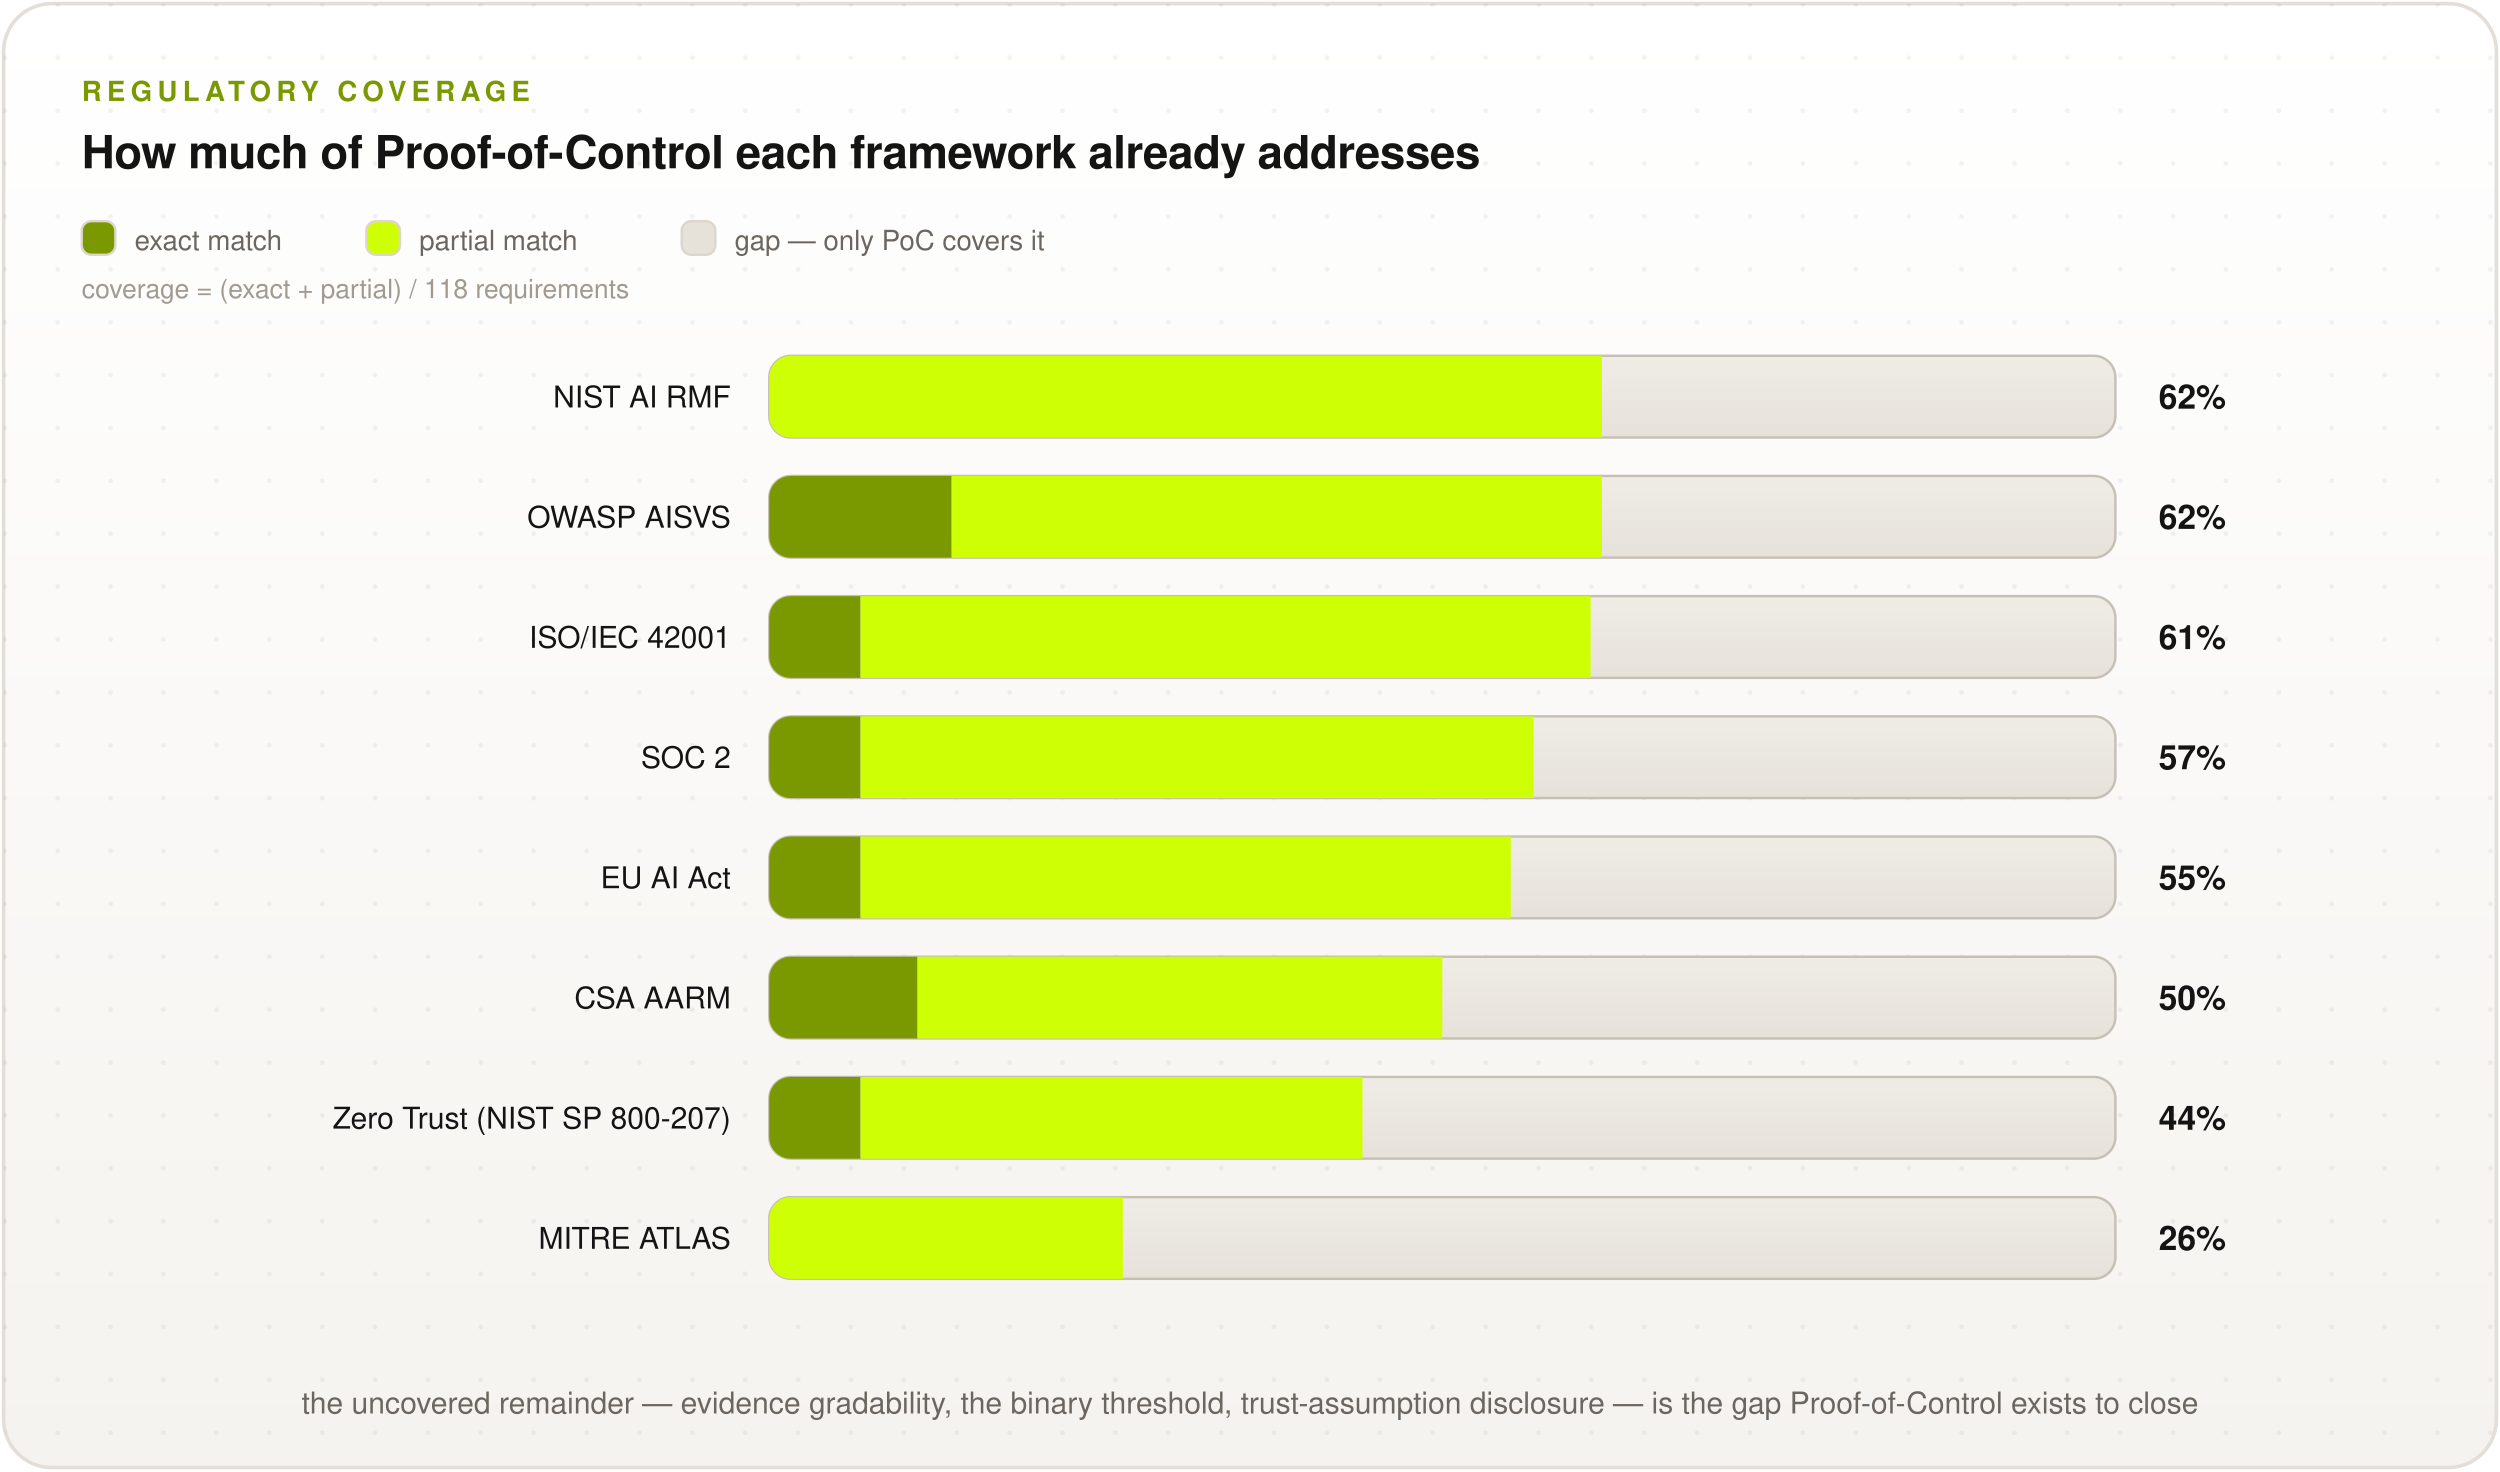
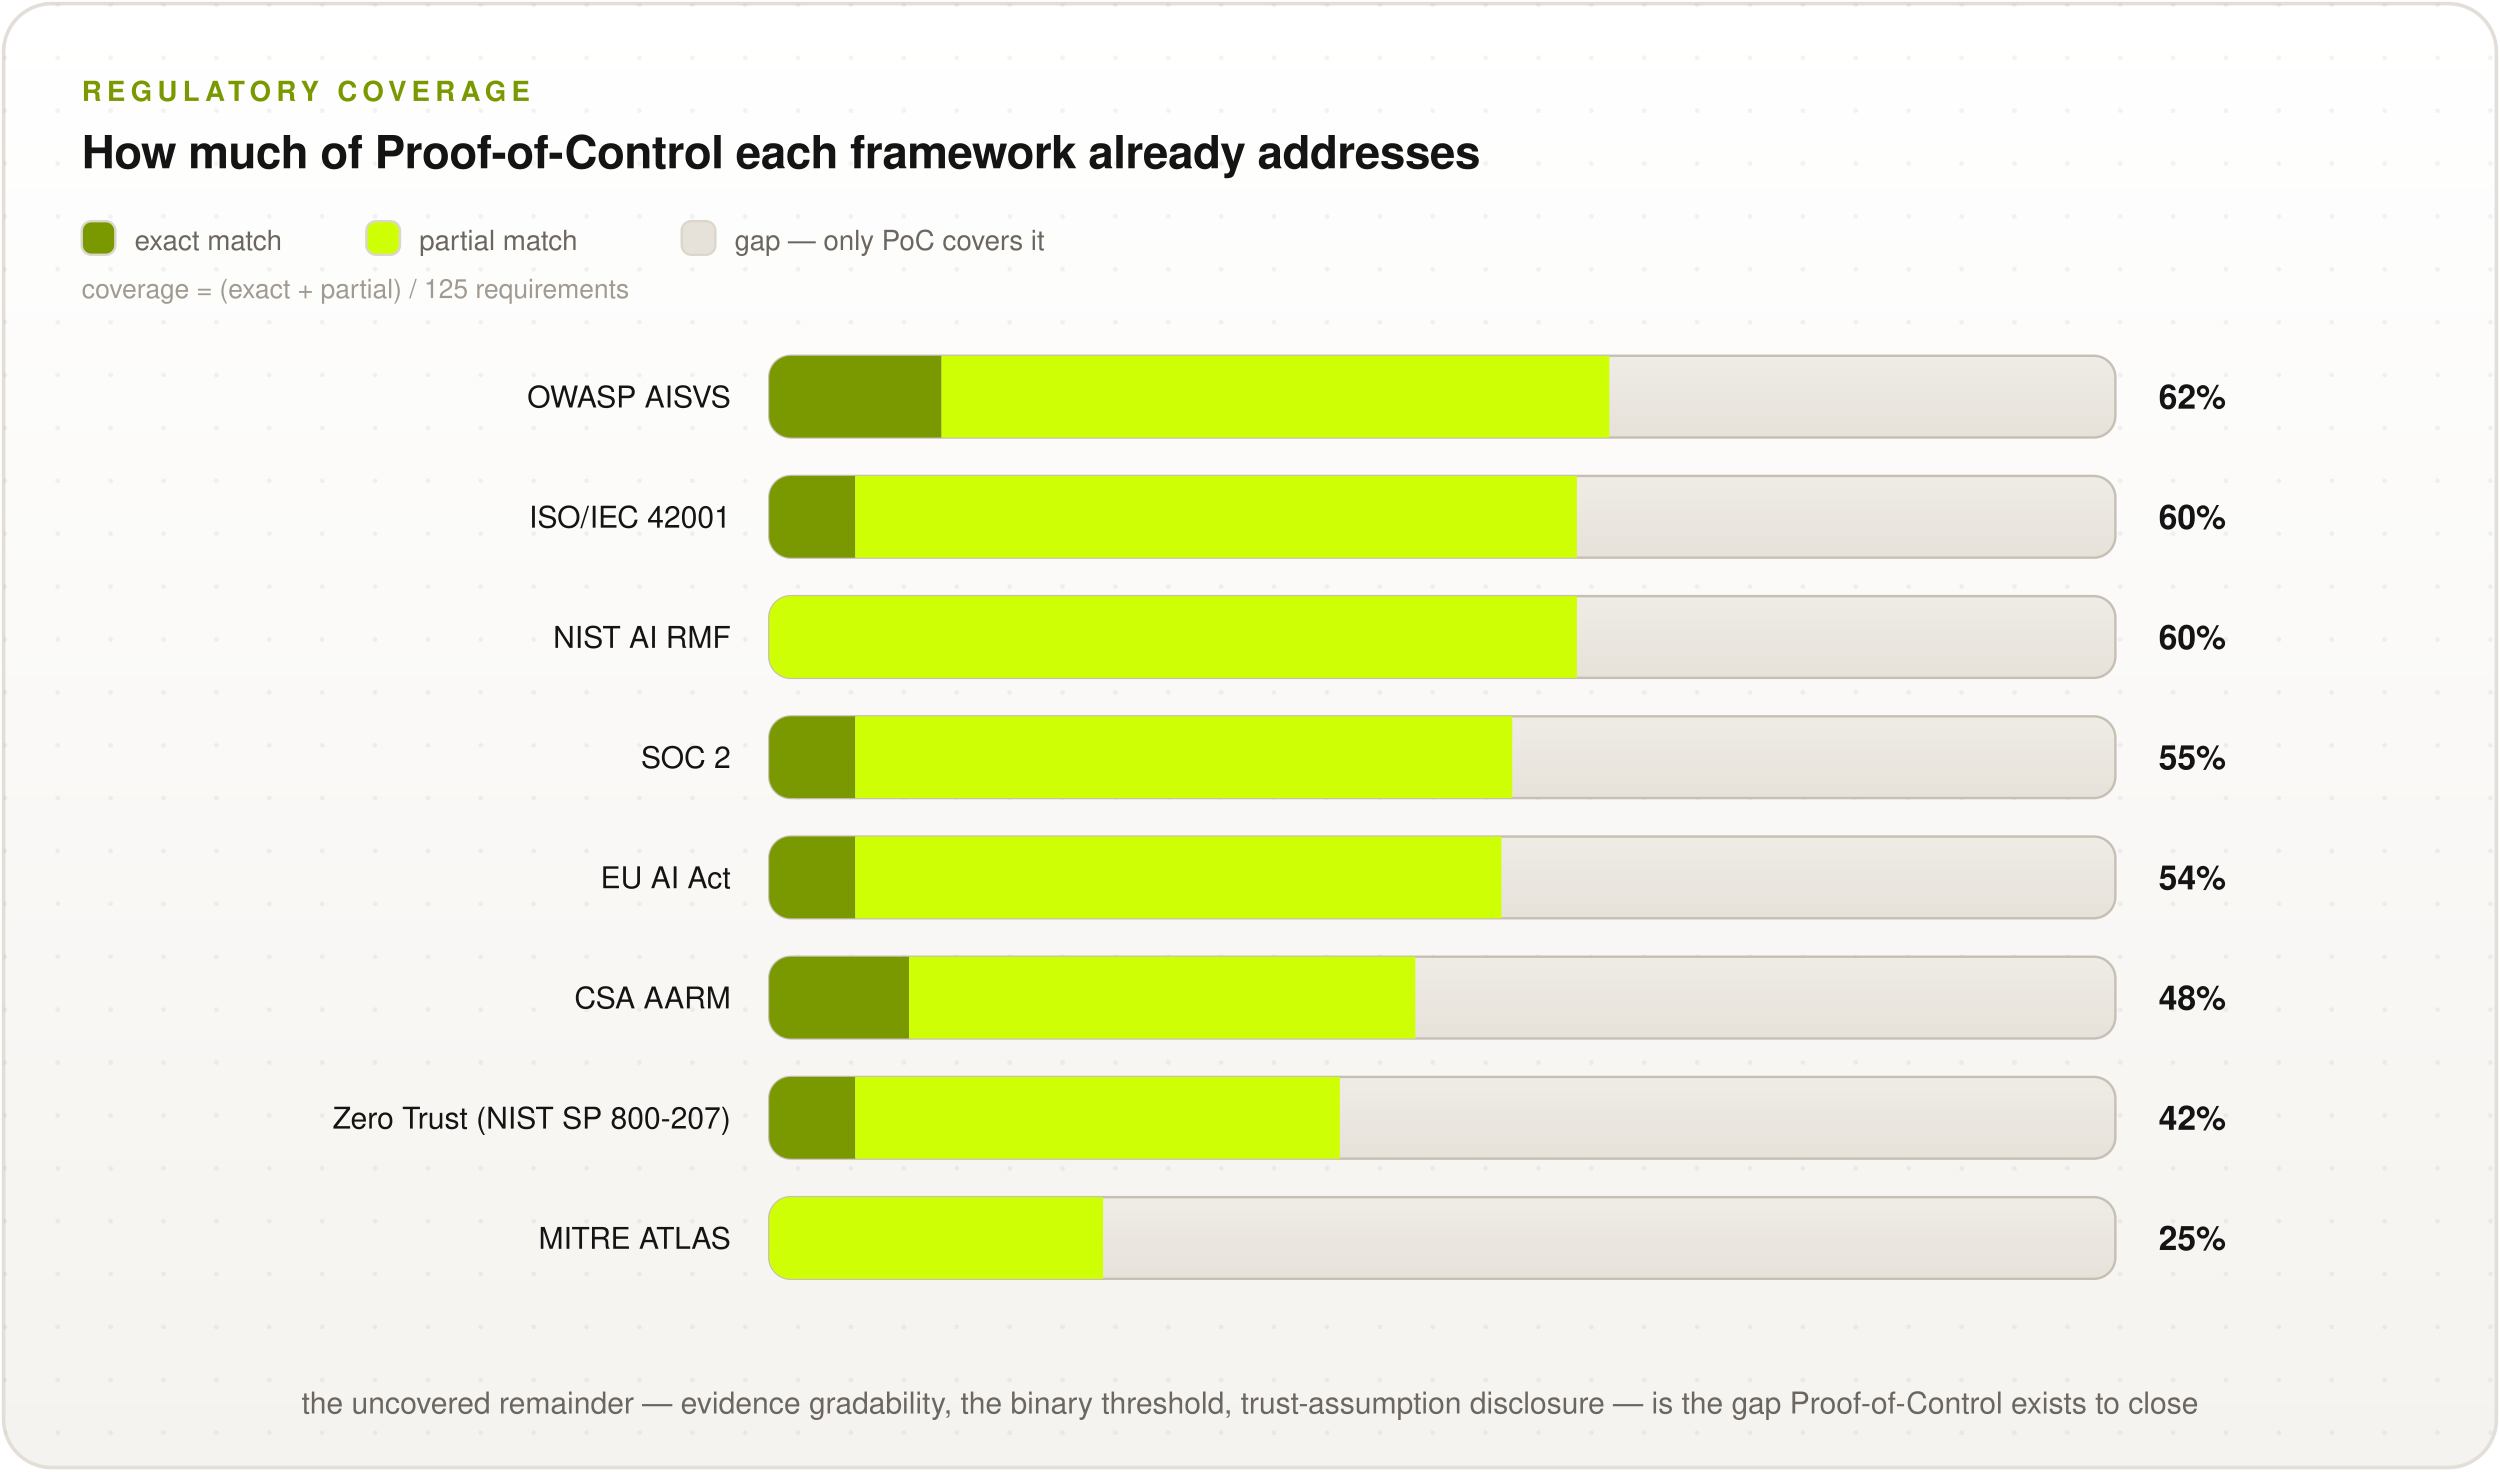
<svg xmlns="http://www.w3.org/2000/svg" width="1040" height="612" viewBox="0 0 1040 612" font-family="Montserrat,'Source Sans 3',-apple-system,'Segoe UI',Helvetica,Arial,sans-serif">
  <defs>
    <linearGradient id="gPanel" x1="0" y1="0" x2="0" y2="1">
      <stop offset="0" stop-color="#ffffff" />
      <stop offset="1" stop-color="#f5f3ef" />
    </linearGradient>
    <linearGradient id="gCard" x1="0" y1="0" x2="0" y2="1">
      <stop offset="0" stop-color="#ffffff" />
      <stop offset="1" stop-color="#f8f6f3" />
    </linearGradient>
    <linearGradient id="gWarm" x1="0" y1="0" x2="0" y2="1">
      <stop offset="0" stop-color="#efece6" />
      <stop offset="1" stop-color="#e6e2da" />
    </linearGradient>
    <linearGradient id="gLime" x1="0" y1="0" x2="0" y2="1">
      <stop offset="0" stop-color="#e4ff5c" />
      <stop offset="1" stop-color="#cfff04" />
    </linearGradient>
    <linearGradient id="gTint" x1="0" y1="0" x2="0" y2="1">
      <stop offset="0" stop-color="#f8ffd8" />
      <stop offset="1" stop-color="#eeffa8" />
    </linearGradient>
    <linearGradient id="gRed" x1="0" y1="0" x2="0" y2="1">
      <stop offset="0" stop-color="#ffeced" />
      <stop offset="1" stop-color="#ffdcde" />
    </linearGradient>
    <linearGradient id="gInk" x1="0" y1="0" x2="0" y2="1">
      <stop offset="0" stop-color="#242424" />
      <stop offset="1" stop-color="#0a0a0a" />
    </linearGradient>
    <linearGradient id="gGate" x1="0" y1="0" x2="0" y2="1">
      <stop offset="0" stop-color="#242424" />
      <stop offset="1" stop-color="#0a0a0a" />
    </linearGradient>
    <filter id="fShadow" x="-30%" y="-30%" width="160%" height="170%">
      <feDropShadow dx="0" dy="2.5" stdDeviation="4" flood-color="#000000" flood-opacity="0.16" />
    </filter>
    <filter id="fGlow" x="-60%" y="-60%" width="220%" height="220%">
      <feDropShadow dx="0" dy="3" stdDeviation="5" flood-color="#000000" flood-opacity="0.22" />
    </filter>
    <pattern id="pGrid" width="22" height="22" patternUnits="userSpaceOnUse">
      <circle cx="2" cy="2" r="1" fill="#0a0a0a" opacity="0.05" />
    </pattern>
  </defs>
  <rect x="1.5" y="1.5" width="1037" height="609" rx="20" fill="url(#gPanel)" stroke="#e3ded7" stroke-width="1.5" />
  <rect x="1.5" y="1.5" width="1037" height="609" rx="20" fill="url(#pGrid)" />
  <text x="34" y="42" font-size="11.5" font-weight="700" letter-spacing="2.2" fill="#7a9900">REGULATORY COVERAGE</text>
  <text x="34" y="70" font-size="19" font-weight="700" letter-spacing="-0.2" fill="#141414">How much of Proof-of-Control each framework already addresses</text>
  <rect x="34" y="92" width="14" height="14" rx="4" fill="#7a9900" stroke="#dcd6cd" />
  <text x="56" y="104" font-size="11.5" fill="#6b665f" text-anchor="start">exact match</text>
  <rect x="152.4" y="92" width="14" height="14" rx="4" fill="#cfff04" stroke="#dcd6cd" />
  <text x="174.4" y="104" font-size="11.5" fill="#6b665f" text-anchor="start">partial match</text>
  <rect x="283.6" y="92" width="14" height="14" rx="4" fill="#e6e2da" stroke="#dcd6cd" />
  <text x="305.6" y="104" font-size="11.5" fill="#6b665f" text-anchor="start">gap — only PoC covers it</text>
-   <text x="34" y="124" font-size="11" fill="#a09a91" text-anchor="start">coverage = (exact + partial) / 118 requirements</text>
-   <text x="304" y="169.5" font-size="12.5" fill="#141414" text-anchor="end">NIST AI RMF</text>
+   <text x="34" y="124" font-size="11" fill="#a09a91" text-anchor="start">coverage = (exact + partial) / 125 requirements</text>
+   <text x="304" y="169.5" font-size="12.5" fill="#141414" text-anchor="end">OWASP AISVS</text>
  <clipPath id="clip0">
    <rect x="320" y="148" width="560" height="34" rx="9" />
  </clipPath>
  <rect x="320" y="148" width="560" height="34" rx="9" fill="url(#gWarm)" stroke="#c6bfb4" />
-   <rect x="320.0" y="148" width="346.4" height="34" fill="#cfff04" clip-path="url(#clip0)" />
+   <rect x="320" y="148" width="71.7" height="34" fill="#7a9900" clip-path="url(#clip0)" />
+   <rect x="391.7" y="148" width="277.8" height="34" fill="#cfff04" clip-path="url(#clip0)" />
  <text x="898" y="170.0" font-size="14" fill="#141414" text-anchor="start" font-weight="700">62%</text>
-   <text x="304" y="219.5" font-size="12.5" fill="#141414" text-anchor="end">OWASP AISVS</text>
+   <text x="304" y="219.5" font-size="12.5" fill="#141414" text-anchor="end">ISO/IEC 42001</text>
  <clipPath id="clip1">
    <rect x="320" y="198" width="560" height="34" rx="9" />
  </clipPath>
  <rect x="320" y="198" width="560" height="34" rx="9" fill="url(#gWarm)" stroke="#c6bfb4" />
-   <rect x="320" y="198" width="75.9" height="34" fill="#7a9900" clip-path="url(#clip1)" />
-   <rect x="395.9" y="198" width="270.5" height="34" fill="#cfff04" clip-path="url(#clip1)" />
-   <text x="898" y="220.0" font-size="14" fill="#141414" text-anchor="start" font-weight="700">62%</text>
-   <text x="304" y="269.5" font-size="12.5" fill="#141414" text-anchor="end">ISO/IEC 42001</text>
+   <rect x="320" y="198" width="35.8" height="34" fill="#7a9900" clip-path="url(#clip1)" />
+   <rect x="355.8" y="198" width="300.2" height="34" fill="#cfff04" clip-path="url(#clip1)" />
+   <text x="898" y="220.0" font-size="14" fill="#141414" text-anchor="start" font-weight="700">60%</text>
+   <text x="304" y="269.5" font-size="12.5" fill="#141414" text-anchor="end">NIST AI RMF</text>
  <clipPath id="clip2">
    <rect x="320" y="248" width="560" height="34" rx="9" />
  </clipPath>
  <rect x="320" y="248" width="560" height="34" rx="9" fill="url(#gWarm)" stroke="#c6bfb4" />
-   <rect x="320" y="248" width="38.0" height="34" fill="#7a9900" clip-path="url(#clip2)" />
-   <rect x="358.0" y="248" width="303.7" height="34" fill="#cfff04" clip-path="url(#clip2)" />
-   <text x="898" y="270.0" font-size="14" fill="#141414" text-anchor="start" font-weight="700">61%</text>
+   <rect x="320.0" y="248" width="336.0" height="34" fill="#cfff04" clip-path="url(#clip2)" />
+   <text x="898" y="270.0" font-size="14" fill="#141414" text-anchor="start" font-weight="700">60%</text>
  <text x="304" y="319.5" font-size="12.5" fill="#141414" text-anchor="end">SOC 2</text>
  <clipPath id="clip3">
    <rect x="320" y="298" width="560" height="34" rx="9" />
  </clipPath>
  <rect x="320" y="298" width="560" height="34" rx="9" fill="url(#gWarm)" stroke="#c6bfb4" />
-   <rect x="320" y="298" width="38.0" height="34" fill="#7a9900" clip-path="url(#clip3)" />
-   <rect x="358.0" y="298" width="280.0" height="34" fill="#cfff04" clip-path="url(#clip3)" />
-   <text x="898" y="320.0" font-size="14" fill="#141414" text-anchor="start" font-weight="700">57%</text>
+   <rect x="320" y="298" width="35.8" height="34" fill="#7a9900" clip-path="url(#clip3)" />
+   <rect x="355.8" y="298" width="273.3" height="34" fill="#cfff04" clip-path="url(#clip3)" />
+   <text x="898" y="320.0" font-size="14" fill="#141414" text-anchor="start" font-weight="700">55%</text>
  <text x="304" y="369.5" font-size="12.5" fill="#141414" text-anchor="end">EU AI Act</text>
  <clipPath id="clip4">
    <rect x="320" y="348" width="560" height="34" rx="9" />
  </clipPath>
  <rect x="320" y="348" width="560" height="34" rx="9" fill="url(#gWarm)" stroke="#c6bfb4" />
-   <rect x="320" y="348" width="38.0" height="34" fill="#7a9900" clip-path="url(#clip4)" />
-   <rect x="358.0" y="348" width="270.5" height="34" fill="#cfff04" clip-path="url(#clip4)" />
-   <text x="898" y="370.0" font-size="14" fill="#141414" text-anchor="start" font-weight="700">55%</text>
+   <rect x="320" y="348" width="35.8" height="34" fill="#7a9900" clip-path="url(#clip4)" />
+   <rect x="355.8" y="348" width="268.8" height="34" fill="#cfff04" clip-path="url(#clip4)" />
+   <text x="898" y="370.0" font-size="14" fill="#141414" text-anchor="start" font-weight="700">54%</text>
  <text x="304" y="419.5" font-size="12.5" fill="#141414" text-anchor="end">CSA AARM</text>
  <clipPath id="clip5">
    <rect x="320" y="398" width="560" height="34" rx="9" />
  </clipPath>
  <rect x="320" y="398" width="560" height="34" rx="9" fill="url(#gWarm)" stroke="#c6bfb4" />
-   <rect x="320" y="398" width="61.7" height="34" fill="#7a9900" clip-path="url(#clip5)" />
-   <rect x="381.7" y="398" width="218.3" height="34" fill="#cfff04" clip-path="url(#clip5)" />
-   <text x="898" y="420.0" font-size="14" fill="#141414" text-anchor="start" font-weight="700">50%</text>
+   <rect x="320" y="398" width="58.2" height="34" fill="#7a9900" clip-path="url(#clip5)" />
+   <rect x="378.2" y="398" width="210.6" height="34" fill="#cfff04" clip-path="url(#clip5)" />
+   <text x="898" y="420.0" font-size="14" fill="#141414" text-anchor="start" font-weight="700">48%</text>
  <text x="304" y="469.5" font-size="12.5" fill="#141414" text-anchor="end">Zero Trust (NIST SP 800-207)</text>
  <clipPath id="clip6">
    <rect x="320" y="448" width="560" height="34" rx="9" />
  </clipPath>
  <rect x="320" y="448" width="560" height="34" rx="9" fill="url(#gWarm)" stroke="#c6bfb4" />
-   <rect x="320" y="448" width="38.0" height="34" fill="#7a9900" clip-path="url(#clip6)" />
-   <rect x="358.0" y="448" width="208.8" height="34" fill="#cfff04" clip-path="url(#clip6)" />
-   <text x="898" y="470.0" font-size="14" fill="#141414" text-anchor="start" font-weight="700">44%</text>
+   <rect x="320" y="448" width="35.8" height="34" fill="#7a9900" clip-path="url(#clip6)" />
+   <rect x="355.8" y="448" width="201.6" height="34" fill="#cfff04" clip-path="url(#clip6)" />
+   <text x="898" y="470.0" font-size="14" fill="#141414" text-anchor="start" font-weight="700">42%</text>
  <text x="304" y="519.5" font-size="12.5" fill="#141414" text-anchor="end">MITRE ATLAS</text>
  <clipPath id="clip7">
    <rect x="320" y="498" width="560" height="34" rx="9" />
  </clipPath>
  <rect x="320" y="498" width="560" height="34" rx="9" fill="url(#gWarm)" stroke="#c6bfb4" />
-   <rect x="320.0" y="498" width="147.1" height="34" fill="#cfff04" clip-path="url(#clip7)" />
-   <text x="898" y="520.0" font-size="14" fill="#141414" text-anchor="start" font-weight="700">26%</text>
+   <rect x="320.0" y="498" width="138.9" height="34" fill="#cfff04" clip-path="url(#clip7)" />
+   <text x="898" y="520.0" font-size="14" fill="#141414" text-anchor="start" font-weight="700">25%</text>
  <text x="520.0" y="588" font-size="12.5" fill="#6b665f" text-anchor="middle">the uncovered remainder — evidence gradability, the binary threshold, trust-assumption disclosure — is the gap Proof-of-Control exists to close</text>
</svg>
